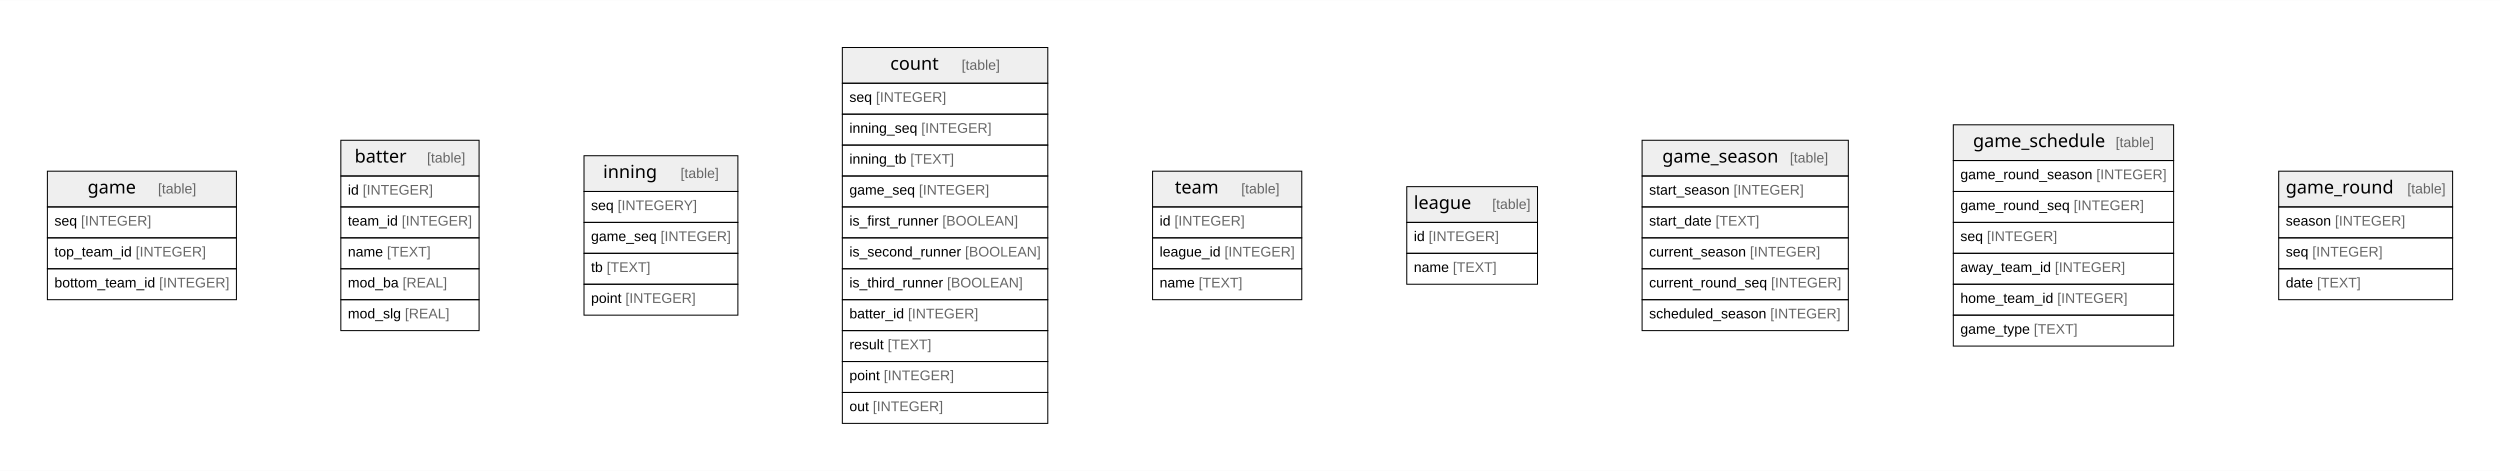
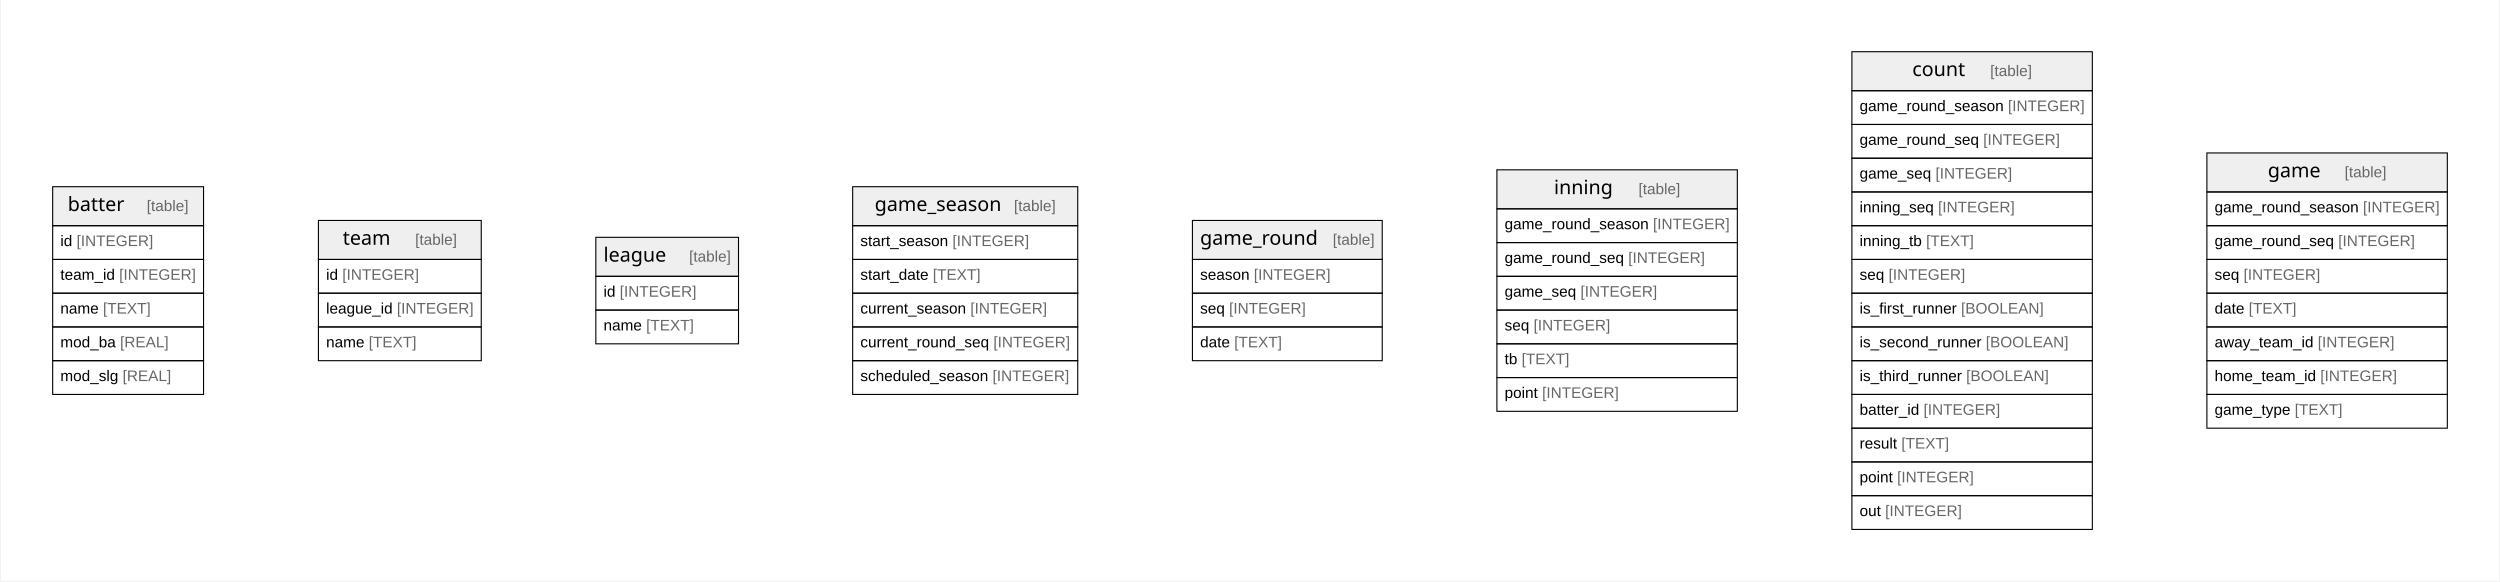
- <svg xmlns="http://www.w3.org/2000/svg" width="2490pt" height="469pt" viewBox="0.00 0.00 2490.16 468.80">
-   <g id="graph0" class="graph" transform="scale(1 1) rotate(0) translate(4 464.8)">
-     <polygon fill="white" stroke="none" points="-4,4 -4,-464.8 2486.16,-464.8 2486.16,4 -4,4" />
+ <svg xmlns="http://www.w3.org/2000/svg" width="2280pt" height="530pt" viewBox="0.00 0.00 2279.97 530.40">
+   <g id="graph0" class="graph" transform="scale(1 1) rotate(0) translate(4 526.4)">
+     <polygon fill="white" stroke="none" points="-4,4 -4,-526.4 2275.97,-526.4 2275.97,4 -4,4" />
    <g id="node1" class="node">
-       <polygon fill="#efefef" stroke="none" points="43.2,-258.8 43.2,-294.4 231.49,-294.4 231.49,-258.8 43.2,-258.8" />
-       <polygon fill="none" stroke="black" points="43.2,-258.8 43.2,-294.4 231.49,-294.4 231.49,-258.8 43.2,-258.8" />
-       <text text-anchor="start" x="83.23" y="-272.2" font-family="Arial Bold" font-size="18.00">game</text>
-       <text text-anchor="start" x="122.21" y="-272.2" font-family="Arial" font-size="14.00">    </text>
-       <text text-anchor="start" x="153.32" y="-272.2" font-family="Arial" font-size="14.00" fill="#666666">[table]</text>
-       <polygon fill="none" stroke="black" points="43.2,-228 43.2,-258.8 231.49,-258.8 231.49,-228 43.2,-228" />
-       <text text-anchor="start" x="50.2" y="-240.2" font-family="Arial" font-size="14.00">seq </text>
-       <text text-anchor="start" x="76.66" y="-240.2" font-family="Arial" font-size="14.00" fill="#666666">[INTEGER]</text>
-       <polygon fill="none" stroke="black" points="43.2,-197.2 43.2,-228 231.49,-228 231.49,-197.2 43.2,-197.2" />
-       <text text-anchor="start" x="50.2" y="-209.4" font-family="Arial" font-size="14.00">top_team_id </text>
-       <text text-anchor="start" x="131.14" y="-209.4" font-family="Arial" font-size="14.00" fill="#666666">[INTEGER]</text>
-       <polygon fill="none" stroke="black" points="43.2,-166.4 43.2,-197.2 231.49,-197.2 231.49,-166.4 43.2,-166.4" />
-       <text text-anchor="start" x="50.2" y="-178.6" font-family="Arial" font-size="14.00">bottom_team_id </text>
-       <text text-anchor="start" x="154.48" y="-178.6" font-family="Arial" font-size="14.00" fill="#666666">[INTEGER]</text>
+       <polygon fill="#efefef" stroke="none" points="43.2,-320.4 43.2,-356 180.9,-356 180.9,-320.4 43.2,-320.4" />
+       <polygon fill="none" stroke="black" points="43.2,-320.4 43.2,-356 180.9,-356 180.9,-320.4 43.2,-320.4" />
+       <text text-anchor="start" x="56.94" y="-333.8" font-family="Arial Bold" font-size="18.00">batter</text>
+       <text text-anchor="start" x="97.91" y="-333.8" font-family="Arial" font-size="14.00">    </text>
+       <text text-anchor="start" x="129.03" y="-333.8" font-family="Arial" font-size="14.00" fill="#666666">[table]</text>
+       <polygon fill="none" stroke="black" points="43.2,-289.6 43.2,-320.4 180.9,-320.4 180.9,-289.6 43.2,-289.6" />
+       <text text-anchor="start" x="50.2" y="-301.8" font-family="Arial" font-size="14.00">id </text>
+       <text text-anchor="start" x="64.99" y="-301.8" font-family="Arial" font-size="14.00" fill="#666666">[INTEGER]</text>
+       <polygon fill="none" stroke="black" points="43.2,-258.8 43.2,-289.6 180.9,-289.6 180.9,-258.8 43.2,-258.8" />
+       <text text-anchor="start" x="50.2" y="-271" font-family="Arial" font-size="14.00">team_id </text>
+       <text text-anchor="start" x="103.9" y="-271" font-family="Arial" font-size="14.00" fill="#666666">[INTEGER]</text>
+       <polygon fill="none" stroke="black" points="43.2,-228 43.2,-258.8 180.9,-258.8 180.9,-228 43.2,-228" />
+       <text text-anchor="start" x="50.2" y="-240.2" font-family="Arial" font-size="14.00">name </text>
+       <text text-anchor="start" x="89.11" y="-240.2" font-family="Arial" font-size="14.00" fill="#666666">[TEXT]</text>
+       <polygon fill="none" stroke="black" points="43.2,-197.2 43.2,-228 180.9,-228 180.9,-197.2 43.2,-197.2" />
+       <text text-anchor="start" x="50.2" y="-209.4" font-family="Arial" font-size="14.00">mod_ba </text>
+       <text text-anchor="start" x="104.68" y="-209.4" font-family="Arial" font-size="14.00" fill="#666666">[REAL]</text>
+       <polygon fill="none" stroke="black" points="43.2,-166.4 43.2,-197.2 180.9,-197.2 180.9,-166.4 43.2,-166.4" />
+       <text text-anchor="start" x="50.2" y="-178.6" font-family="Arial" font-size="14.00">mod_slg </text>
+       <text text-anchor="start" x="107.01" y="-178.6" font-family="Arial" font-size="14.00" fill="#666666">[REAL]</text>
    </g>
    <g id="node2" class="node">
-       <polygon fill="#efefef" stroke="none" points="335.49,-289.6 335.49,-325.2 473.2,-325.2 473.2,-289.6 335.49,-289.6" />
-       <polygon fill="none" stroke="black" points="335.49,-289.6 335.49,-325.2 473.2,-325.2 473.2,-289.6 335.49,-289.6" />
-       <text text-anchor="start" x="349.23" y="-303" font-family="Arial Bold" font-size="18.00">batter</text>
-       <text text-anchor="start" x="390.2" y="-303" font-family="Arial" font-size="14.00">    </text>
-       <text text-anchor="start" x="421.32" y="-303" font-family="Arial" font-size="14.00" fill="#666666">[table]</text>
-       <polygon fill="none" stroke="black" points="335.49,-258.8 335.49,-289.6 473.2,-289.6 473.2,-258.8 335.49,-258.8" />
-       <text text-anchor="start" x="342.49" y="-271" font-family="Arial" font-size="14.00">id </text>
-       <text text-anchor="start" x="357.28" y="-271" font-family="Arial" font-size="14.00" fill="#666666">[INTEGER]</text>
-       <polygon fill="none" stroke="black" points="335.49,-228 335.49,-258.8 473.2,-258.8 473.2,-228 335.49,-228" />
-       <text text-anchor="start" x="342.49" y="-240.2" font-family="Arial" font-size="14.00">team_id </text>
-       <text text-anchor="start" x="396.19" y="-240.2" font-family="Arial" font-size="14.00" fill="#666666">[INTEGER]</text>
-       <polygon fill="none" stroke="black" points="335.49,-197.2 335.49,-228 473.2,-228 473.2,-197.2 335.49,-197.2" />
-       <text text-anchor="start" x="342.49" y="-209.4" font-family="Arial" font-size="14.00">name </text>
-       <text text-anchor="start" x="381.4" y="-209.4" font-family="Arial" font-size="14.00" fill="#666666">[TEXT]</text>
-       <polygon fill="none" stroke="black" points="335.49,-166.4 335.49,-197.2 473.2,-197.2 473.2,-166.4 335.49,-166.4" />
-       <text text-anchor="start" x="342.49" y="-178.6" font-family="Arial" font-size="14.00">mod_ba </text>
-       <text text-anchor="start" x="396.98" y="-178.6" font-family="Arial" font-size="14.00" fill="#666666">[REAL]</text>
-       <polygon fill="none" stroke="black" points="335.49,-135.6 335.49,-166.4 473.2,-166.4 473.2,-135.6 335.49,-135.6" />
-       <text text-anchor="start" x="342.49" y="-147.8" font-family="Arial" font-size="14.00">mod_slg </text>
-       <text text-anchor="start" x="399.3" y="-147.8" font-family="Arial" font-size="14.00" fill="#666666">[REAL]</text>
+       <polygon fill="#efefef" stroke="none" points="285.74,-289.6 285.74,-325.2 434.36,-325.2 434.36,-289.6 285.74,-289.6" />
+       <polygon fill="none" stroke="black" points="285.74,-289.6 285.74,-325.2 434.36,-325.2 434.36,-289.6 285.74,-289.6" />
+       <text text-anchor="start" x="307.93" y="-303" font-family="Arial Bold" font-size="18.00">team</text>
+       <text text-anchor="start" x="342.91" y="-303" font-family="Arial" font-size="14.00">    </text>
+       <text text-anchor="start" x="374.03" y="-303" font-family="Arial" font-size="14.00" fill="#666666">[table]</text>
+       <polygon fill="none" stroke="black" points="285.74,-258.8 285.74,-289.6 434.36,-289.6 434.36,-258.8 285.74,-258.8" />
+       <text text-anchor="start" x="292.74" y="-271" font-family="Arial" font-size="14.00">id </text>
+       <text text-anchor="start" x="307.53" y="-271" font-family="Arial" font-size="14.00" fill="#666666">[INTEGER]</text>
+       <polygon fill="none" stroke="black" points="285.74,-228 285.74,-258.8 434.36,-258.8 434.36,-228 285.74,-228" />
+       <text text-anchor="start" x="292.74" y="-240.2" font-family="Arial" font-size="14.00">league_id </text>
+       <text text-anchor="start" x="357.35" y="-240.2" font-family="Arial" font-size="14.00" fill="#666666">[INTEGER]</text>
+       <polygon fill="none" stroke="black" points="285.74,-197.2 285.74,-228 434.36,-228 434.36,-197.2 285.74,-197.2" />
+       <text text-anchor="start" x="292.74" y="-209.4" font-family="Arial" font-size="14.00">name </text>
+       <text text-anchor="start" x="331.65" y="-209.4" font-family="Arial" font-size="14.00" fill="#666666">[TEXT]</text>
    </g>
    <g id="node3" class="node">
-       <polygon fill="#efefef" stroke="none" points="577.71,-274.2 577.71,-309.8 730.98,-309.8 730.98,-274.2 577.71,-274.2" />
-       <polygon fill="none" stroke="black" points="577.71,-274.2 577.71,-309.8 730.98,-309.8 730.98,-274.2 577.71,-274.2" />
-       <text text-anchor="start" x="596.72" y="-287.6" font-family="Arial Bold" font-size="18.00">inning</text>
-       <text text-anchor="start" x="642.72" y="-287.6" font-family="Arial" font-size="14.00">    </text>
-       <text text-anchor="start" x="673.84" y="-287.6" font-family="Arial" font-size="14.00" fill="#666666">[table]</text>
-       <polygon fill="none" stroke="black" points="577.71,-243.4 577.71,-274.2 730.98,-274.2 730.98,-243.4 577.71,-243.4" />
-       <text text-anchor="start" x="584.71" y="-255.6" font-family="Arial" font-size="14.00">seq </text>
-       <text text-anchor="start" x="611.17" y="-255.6" font-family="Arial" font-size="14.00" fill="#666666">[INTEGERY]</text>
-       <polygon fill="none" stroke="black" points="577.71,-212.6 577.71,-243.4 730.98,-243.4 730.98,-212.6 577.71,-212.6" />
-       <text text-anchor="start" x="584.71" y="-224.8" font-family="Arial" font-size="14.00">game_seq </text>
-       <text text-anchor="start" x="653.98" y="-224.8" font-family="Arial" font-size="14.00" fill="#666666">[INTEGER]</text>
-       <polygon fill="none" stroke="black" points="577.71,-181.8 577.71,-212.6 730.98,-212.6 730.98,-181.8 577.71,-181.8" />
-       <text text-anchor="start" x="584.71" y="-194" font-family="Arial" font-size="14.00">tb </text>
-       <text text-anchor="start" x="600.27" y="-194" font-family="Arial" font-size="14.00" fill="#666666">[TEXT]</text>
-       <polygon fill="none" stroke="black" points="577.71,-151 577.71,-181.8 730.98,-181.8 730.98,-151 577.71,-151" />
-       <text text-anchor="start" x="584.71" y="-163.2" font-family="Arial" font-size="14.00">point </text>
-       <text text-anchor="start" x="618.95" y="-163.2" font-family="Arial" font-size="14.00" fill="#666666">[INTEGER]</text>
+       <polygon fill="#efefef" stroke="none" points="538.94,-274.2 538.94,-309.8 669.16,-309.8 669.16,-274.2 538.94,-274.2" />
+       <polygon fill="none" stroke="black" points="538.94,-274.2 538.94,-309.8 669.16,-309.8 669.16,-274.2 538.94,-274.2" />
+       <text text-anchor="start" x="545.94" y="-287.6" font-family="Arial Bold" font-size="18.00">league</text>
+       <text text-anchor="start" x="592.91" y="-287.6" font-family="Arial" font-size="14.00">    </text>
+       <text text-anchor="start" x="624.03" y="-287.6" font-family="Arial" font-size="14.00" fill="#666666">[table]</text>
+       <polygon fill="none" stroke="black" points="538.94,-243.4 538.94,-274.2 669.16,-274.2 669.16,-243.4 538.94,-243.4" />
+       <text text-anchor="start" x="545.94" y="-255.6" font-family="Arial" font-size="14.00">id </text>
+       <text text-anchor="start" x="560.73" y="-255.6" font-family="Arial" font-size="14.00" fill="#666666">[INTEGER]</text>
+       <polygon fill="none" stroke="black" points="538.94,-212.6 538.94,-243.4 669.16,-243.4 669.16,-212.6 538.94,-212.6" />
+       <text text-anchor="start" x="545.94" y="-224.8" font-family="Arial" font-size="14.00">name </text>
+       <text text-anchor="start" x="584.85" y="-224.8" font-family="Arial" font-size="14.00" fill="#666666">[TEXT]</text>
    </g>
    <g id="node4" class="node">
-       <polygon fill="#efefef" stroke="none" points="835.02,-382 835.02,-417.6 1039.67,-417.6 1039.67,-382 835.02,-382" />
-       <polygon fill="none" stroke="black" points="835.02,-382 835.02,-417.6 1039.67,-417.6 1039.67,-382 835.02,-382" />
-       <text text-anchor="start" x="882.72" y="-395.4" font-family="Arial Bold" font-size="18.00">count</text>
-       <text text-anchor="start" x="922.71" y="-395.4" font-family="Arial" font-size="14.00">    </text>
-       <text text-anchor="start" x="953.83" y="-395.4" font-family="Arial" font-size="14.00" fill="#666666">[table]</text>
-       <polygon fill="none" stroke="black" points="835.02,-351.2 835.02,-382 1039.67,-382 1039.67,-351.2 835.02,-351.2" />
-       <text text-anchor="start" x="842.02" y="-363.4" font-family="Arial" font-size="14.00">seq </text>
-       <text text-anchor="start" x="868.48" y="-363.4" font-family="Arial" font-size="14.00" fill="#666666">[INTEGER]</text>
-       <polygon fill="none" stroke="black" points="835.02,-320.4 835.02,-351.2 1039.67,-351.2 1039.67,-320.4 835.02,-320.4" />
-       <text text-anchor="start" x="842.02" y="-332.6" font-family="Arial" font-size="14.00">inning_seq </text>
-       <text text-anchor="start" x="913.63" y="-332.6" font-family="Arial" font-size="14.00" fill="#666666">[INTEGER]</text>
-       <polygon fill="none" stroke="black" points="835.02,-289.6 835.02,-320.4 1039.67,-320.4 1039.67,-289.6 835.02,-289.6" />
-       <text text-anchor="start" x="842.02" y="-301.8" font-family="Arial" font-size="14.00">inning_tb </text>
-       <text text-anchor="start" x="902.73" y="-301.8" font-family="Arial" font-size="14.00" fill="#666666">[TEXT]</text>
-       <polygon fill="none" stroke="black" points="835.02,-258.8 835.02,-289.6 1039.67,-289.6 1039.67,-258.8 835.02,-258.8" />
-       <text text-anchor="start" x="842.02" y="-271" font-family="Arial" font-size="14.00">game_seq </text>
-       <text text-anchor="start" x="911.29" y="-271" font-family="Arial" font-size="14.00" fill="#666666">[INTEGER]</text>
-       <polygon fill="none" stroke="black" points="835.02,-228 835.02,-258.8 1039.67,-258.8 1039.67,-228 835.02,-228" />
-       <text text-anchor="start" x="842.02" y="-240.2" font-family="Arial" font-size="14.00">is_first_runner </text>
-       <text text-anchor="start" x="934.61" y="-240.2" font-family="Arial" font-size="14.00" fill="#666666">[BOOLEAN]</text>
-       <polygon fill="none" stroke="black" points="835.02,-197.2 835.02,-228 1039.67,-228 1039.67,-197.2 835.02,-197.2" />
-       <text text-anchor="start" x="842.02" y="-209.4" font-family="Arial" font-size="14.00">is_second_runner </text>
-       <text text-anchor="start" x="957.2" y="-209.4" font-family="Arial" font-size="14.00" fill="#666666">[BOOLEAN]</text>
-       <polygon fill="none" stroke="black" points="835.02,-166.4 835.02,-197.2 1039.67,-197.2 1039.67,-166.4 835.02,-166.4" />
-       <text text-anchor="start" x="842.02" y="-178.6" font-family="Arial" font-size="14.00">is_third_runner </text>
-       <text text-anchor="start" x="939.29" y="-178.6" font-family="Arial" font-size="14.00" fill="#666666">[BOOLEAN]</text>
-       <polygon fill="none" stroke="black" points="835.02,-135.6 835.02,-166.4 1039.67,-166.4 1039.67,-135.6 835.02,-135.6" />
-       <text text-anchor="start" x="842.02" y="-147.8" font-family="Arial" font-size="14.00">batter_id </text>
-       <text text-anchor="start" x="900.39" y="-147.8" font-family="Arial" font-size="14.00" fill="#666666">[INTEGER]</text>
-       <polygon fill="none" stroke="black" points="835.02,-104.8 835.02,-135.6 1039.67,-135.6 1039.67,-104.8 835.02,-104.8" />
-       <text text-anchor="start" x="842.02" y="-117" font-family="Arial" font-size="14.00">result </text>
-       <text text-anchor="start" x="880.14" y="-117" font-family="Arial" font-size="14.00" fill="#666666">[TEXT]</text>
-       <polygon fill="none" stroke="black" points="835.02,-74 835.02,-104.8 1039.67,-104.8 1039.67,-74 835.02,-74" />
-       <text text-anchor="start" x="842.02" y="-86.2" font-family="Arial" font-size="14.00">point </text>
-       <text text-anchor="start" x="876.27" y="-86.2" font-family="Arial" font-size="14.00" fill="#666666">[INTEGER]</text>
-       <polygon fill="none" stroke="black" points="835.02,-43.2 835.02,-74 1039.67,-74 1039.67,-43.2 835.02,-43.2" />
-       <text text-anchor="start" x="842.02" y="-55.4" font-family="Arial" font-size="14.00">out </text>
-       <text text-anchor="start" x="865.37" y="-55.4" font-family="Arial" font-size="14.00" fill="#666666">[INTEGER]</text>
+       <polygon fill="#efefef" stroke="none" points="773.34,-320.4 773.34,-356 978.76,-356 978.76,-320.4 773.34,-320.4" />
+       <polygon fill="none" stroke="black" points="773.34,-320.4 773.34,-356 978.76,-356 978.76,-320.4 773.34,-320.4" />
+       <text text-anchor="start" x="793.44" y="-333.8" font-family="Arial Bold" font-size="18.00">game_season</text>
+       <text text-anchor="start" x="889.41" y="-333.8" font-family="Arial" font-size="14.00">    </text>
+       <text text-anchor="start" x="920.53" y="-333.8" font-family="Arial" font-size="14.00" fill="#666666">[table]</text>
+       <polygon fill="none" stroke="black" points="773.34,-289.6 773.34,-320.4 978.76,-320.4 978.76,-289.6 773.34,-289.6" />
+       <text text-anchor="start" x="780.34" y="-301.8" font-family="Arial" font-size="14.00">start_season </text>
+       <text text-anchor="start" x="864.39" y="-301.8" font-family="Arial" font-size="14.00" fill="#666666">[INTEGER]</text>
+       <polygon fill="none" stroke="black" points="773.34,-258.8 773.34,-289.6 978.76,-289.6 978.76,-258.8 773.34,-258.8" />
+       <text text-anchor="start" x="780.34" y="-271" font-family="Arial" font-size="14.00">start_date </text>
+       <text text-anchor="start" x="846.49" y="-271" font-family="Arial" font-size="14.00" fill="#666666">[TEXT]</text>
+       <polygon fill="none" stroke="black" points="773.34,-228 773.34,-258.8 978.76,-258.8 978.76,-228 773.34,-228" />
+       <text text-anchor="start" x="780.34" y="-240.2" font-family="Arial" font-size="14.00">current_season </text>
+       <text text-anchor="start" x="880.73" y="-240.2" font-family="Arial" font-size="14.00" fill="#666666">[INTEGER]</text>
+       <polygon fill="none" stroke="black" points="773.34,-197.2 773.34,-228 978.76,-228 978.76,-197.2 773.34,-197.2" />
+       <text text-anchor="start" x="780.34" y="-209.4" font-family="Arial" font-size="14.00">current_round_seq </text>
+       <text text-anchor="start" x="901.75" y="-209.4" font-family="Arial" font-size="14.00" fill="#666666">[INTEGER]</text>
+       <polygon fill="none" stroke="black" points="773.34,-166.4 773.34,-197.2 978.76,-197.2 978.76,-166.4 773.34,-166.4" />
+       <text text-anchor="start" x="780.34" y="-178.6" font-family="Arial" font-size="14.00">scheduled_season </text>
+       <text text-anchor="start" x="900.99" y="-178.6" font-family="Arial" font-size="14.00" fill="#666666">[INTEGER]</text>
    </g>
    <g id="node5" class="node">
-       <polygon fill="#efefef" stroke="none" points="1144.03,-258.8 1144.03,-294.4 1292.65,-294.4 1292.65,-258.8 1144.03,-258.8" />
-       <polygon fill="none" stroke="black" points="1144.03,-258.8 1144.03,-294.4 1292.65,-294.4 1292.65,-258.8 1144.03,-258.8" />
-       <text text-anchor="start" x="1166.23" y="-272.2" font-family="Arial Bold" font-size="18.00">team</text>
-       <text text-anchor="start" x="1201.21" y="-272.2" font-family="Arial" font-size="14.00">    </text>
-       <text text-anchor="start" x="1232.32" y="-272.2" font-family="Arial" font-size="14.00" fill="#666666">[table]</text>
-       <polygon fill="none" stroke="black" points="1144.03,-228 1144.03,-258.8 1292.65,-258.8 1292.65,-228 1144.03,-228" />
-       <text text-anchor="start" x="1151.03" y="-240.2" font-family="Arial" font-size="14.00">id </text>
-       <text text-anchor="start" x="1165.82" y="-240.2" font-family="Arial" font-size="14.00" fill="#666666">[INTEGER]</text>
-       <polygon fill="none" stroke="black" points="1144.03,-197.2 1144.03,-228 1292.65,-228 1292.65,-197.2 1144.03,-197.2" />
-       <text text-anchor="start" x="1151.03" y="-209.4" font-family="Arial" font-size="14.00">league_id </text>
-       <text text-anchor="start" x="1215.65" y="-209.4" font-family="Arial" font-size="14.00" fill="#666666">[INTEGER]</text>
-       <polygon fill="none" stroke="black" points="1144.03,-166.4 1144.03,-197.2 1292.65,-197.2 1292.65,-166.4 1144.03,-166.4" />
-       <text text-anchor="start" x="1151.03" y="-178.6" font-family="Arial" font-size="14.00">name </text>
-       <text text-anchor="start" x="1189.94" y="-178.6" font-family="Arial" font-size="14.00" fill="#666666">[TEXT]</text>
+       <polygon fill="#efefef" stroke="none" points="1083.44,-289.6 1083.44,-325.2 1256.67,-325.2 1256.67,-289.6 1083.44,-289.6" />
+       <polygon fill="none" stroke="black" points="1083.44,-289.6 1083.44,-325.2 1256.67,-325.2 1256.67,-289.6 1083.44,-289.6" />
+       <text text-anchor="start" x="1090.44" y="-303" font-family="Arial Bold" font-size="18.00">game_round</text>
+       <text text-anchor="start" x="1180.41" y="-303" font-family="Arial" font-size="14.00">    </text>
+       <text text-anchor="start" x="1211.53" y="-303" font-family="Arial" font-size="14.00" fill="#666666">[table]</text>
+       <polygon fill="none" stroke="black" points="1083.44,-258.8 1083.44,-289.6 1256.67,-289.6 1256.67,-258.8 1083.44,-258.8" />
+       <text text-anchor="start" x="1090.44" y="-271" font-family="Arial" font-size="14.00">season </text>
+       <text text-anchor="start" x="1139.47" y="-271" font-family="Arial" font-size="14.00" fill="#666666">[INTEGER]</text>
+       <polygon fill="none" stroke="black" points="1083.44,-228 1083.44,-258.8 1256.67,-258.8 1256.67,-228 1083.44,-228" />
+       <text text-anchor="start" x="1090.44" y="-240.2" font-family="Arial" font-size="14.00">seq </text>
+       <text text-anchor="start" x="1116.9" y="-240.2" font-family="Arial" font-size="14.00" fill="#666666">[INTEGER]</text>
+       <polygon fill="none" stroke="black" points="1083.44,-197.2 1083.44,-228 1256.67,-228 1256.67,-197.2 1083.44,-197.2" />
+       <text text-anchor="start" x="1090.44" y="-209.4" font-family="Arial" font-size="14.00">date </text>
+       <text text-anchor="start" x="1121.58" y="-209.4" font-family="Arial" font-size="14.00" fill="#666666">[TEXT]</text>
    </g>
    <g id="node6" class="node">
-       <polygon fill="#efefef" stroke="none" points="1397.23,-243.4 1397.23,-279 1527.46,-279 1527.46,-243.4 1397.23,-243.4" />
-       <polygon fill="none" stroke="black" points="1397.23,-243.4 1397.23,-279 1527.46,-279 1527.46,-243.4 1397.23,-243.4" />
-       <text text-anchor="start" x="1404.23" y="-256.8" font-family="Arial Bold" font-size="18.00">league</text>
-       <text text-anchor="start" x="1451.2" y="-256.8" font-family="Arial" font-size="14.00">    </text>
-       <text text-anchor="start" x="1482.32" y="-256.8" font-family="Arial" font-size="14.00" fill="#666666">[table]</text>
-       <polygon fill="none" stroke="black" points="1397.23,-212.6 1397.23,-243.4 1527.46,-243.4 1527.46,-212.6 1397.23,-212.6" />
-       <text text-anchor="start" x="1404.23" y="-224.8" font-family="Arial" font-size="14.00">id </text>
-       <text text-anchor="start" x="1419.02" y="-224.8" font-family="Arial" font-size="14.00" fill="#666666">[INTEGER]</text>
-       <polygon fill="none" stroke="black" points="1397.23,-181.8 1397.23,-212.6 1527.46,-212.6 1527.46,-181.8 1397.23,-181.8" />
-       <text text-anchor="start" x="1404.23" y="-194" font-family="Arial" font-size="14.00">name </text>
-       <text text-anchor="start" x="1443.14" y="-194" font-family="Arial" font-size="14.00" fill="#666666">[TEXT]</text>
+       <polygon fill="#efefef" stroke="none" points="1361.33,-335.8 1361.33,-371.4 1580.77,-371.4 1580.77,-335.8 1361.33,-335.8" />
+       <polygon fill="none" stroke="black" points="1361.33,-335.8 1361.33,-371.4 1580.77,-371.4 1580.77,-335.8 1361.33,-335.8" />
+       <text text-anchor="start" x="1413.42" y="-349.2" font-family="Arial Bold" font-size="18.00">inning</text>
+       <text text-anchor="start" x="1459.43" y="-349.2" font-family="Arial" font-size="14.00">    </text>
+       <text text-anchor="start" x="1490.54" y="-349.2" font-family="Arial" font-size="14.00" fill="#666666">[table]</text>
+       <polygon fill="none" stroke="black" points="1361.33,-305 1361.33,-335.8 1580.77,-335.8 1580.77,-305 1361.33,-305" />
+       <text text-anchor="start" x="1368.33" y="-317.2" font-family="Arial" font-size="14.00">game_round_season </text>
+       <text text-anchor="start" x="1503.76" y="-317.2" font-family="Arial" font-size="14.00" fill="#666666">[INTEGER]</text>
+       <polygon fill="none" stroke="black" points="1361.33,-274.2 1361.33,-305 1580.77,-305 1580.77,-274.2 1361.33,-274.2" />
+       <text text-anchor="start" x="1368.33" y="-286.4" font-family="Arial" font-size="14.00">game_round_seq </text>
+       <text text-anchor="start" x="1481.19" y="-286.4" font-family="Arial" font-size="14.00" fill="#666666">[INTEGER]</text>
+       <polygon fill="none" stroke="black" points="1361.33,-243.4 1361.33,-274.2 1580.77,-274.2 1580.77,-243.4 1361.33,-243.4" />
+       <text text-anchor="start" x="1368.33" y="-255.6" font-family="Arial" font-size="14.00">game_seq </text>
+       <text text-anchor="start" x="1437.6" y="-255.6" font-family="Arial" font-size="14.00" fill="#666666">[INTEGER]</text>
+       <polygon fill="none" stroke="black" points="1361.33,-212.6 1361.33,-243.4 1580.77,-243.4 1580.77,-212.6 1361.33,-212.6" />
+       <text text-anchor="start" x="1368.33" y="-224.8" font-family="Arial" font-size="14.00">seq </text>
+       <text text-anchor="start" x="1394.79" y="-224.8" font-family="Arial" font-size="14.00" fill="#666666">[INTEGER]</text>
+       <polygon fill="none" stroke="black" points="1361.33,-181.8 1361.33,-212.6 1580.77,-212.6 1580.77,-181.8 1361.33,-181.8" />
+       <text text-anchor="start" x="1368.33" y="-194" font-family="Arial" font-size="14.00">tb </text>
+       <text text-anchor="start" x="1383.9" y="-194" font-family="Arial" font-size="14.00" fill="#666666">[TEXT]</text>
+       <polygon fill="none" stroke="black" points="1361.33,-151 1361.33,-181.8 1580.77,-181.8 1580.77,-151 1361.33,-151" />
+       <text text-anchor="start" x="1368.33" y="-163.2" font-family="Arial" font-size="14.00">point </text>
+       <text text-anchor="start" x="1402.58" y="-163.2" font-family="Arial" font-size="14.00" fill="#666666">[INTEGER]</text>
    </g>
    <g id="node7" class="node">
-       <polygon fill="#efefef" stroke="none" points="1631.63,-289.6 1631.63,-325.2 1837.05,-325.2 1837.05,-289.6 1631.63,-289.6" />
-       <polygon fill="none" stroke="black" points="1631.63,-289.6 1631.63,-325.2 1837.05,-325.2 1837.05,-289.6 1631.63,-289.6" />
-       <text text-anchor="start" x="1651.73" y="-303" font-family="Arial Bold" font-size="18.00">game_season</text>
-       <text text-anchor="start" x="1747.7" y="-303" font-family="Arial" font-size="14.00">    </text>
-       <text text-anchor="start" x="1778.82" y="-303" font-family="Arial" font-size="14.00" fill="#666666">[table]</text>
-       <polygon fill="none" stroke="black" points="1631.63,-258.8 1631.63,-289.6 1837.05,-289.6 1837.05,-258.8 1631.63,-258.8" />
-       <text text-anchor="start" x="1638.63" y="-271" font-family="Arial" font-size="14.00">start_season </text>
-       <text text-anchor="start" x="1722.68" y="-271" font-family="Arial" font-size="14.00" fill="#666666">[INTEGER]</text>
-       <polygon fill="none" stroke="black" points="1631.63,-228 1631.63,-258.8 1837.05,-258.8 1837.05,-228 1631.63,-228" />
-       <text text-anchor="start" x="1638.63" y="-240.2" font-family="Arial" font-size="14.00">start_date </text>
-       <text text-anchor="start" x="1704.79" y="-240.2" font-family="Arial" font-size="14.00" fill="#666666">[TEXT]</text>
-       <polygon fill="none" stroke="black" points="1631.63,-197.2 1631.63,-228 1837.05,-228 1837.05,-197.2 1631.63,-197.2" />
-       <text text-anchor="start" x="1638.63" y="-209.4" font-family="Arial" font-size="14.00">current_season </text>
-       <text text-anchor="start" x="1739.03" y="-209.4" font-family="Arial" font-size="14.00" fill="#666666">[INTEGER]</text>
-       <polygon fill="none" stroke="black" points="1631.63,-166.4 1631.63,-197.2 1837.05,-197.2 1837.05,-166.4 1631.63,-166.4" />
-       <text text-anchor="start" x="1638.63" y="-178.6" font-family="Arial" font-size="14.00">current_round_seq </text>
-       <text text-anchor="start" x="1760.05" y="-178.6" font-family="Arial" font-size="14.00" fill="#666666">[INTEGER]</text>
-       <polygon fill="none" stroke="black" points="1631.63,-135.6 1631.63,-166.4 1837.05,-166.4 1837.05,-135.6 1631.63,-135.6" />
-       <text text-anchor="start" x="1638.63" y="-147.8" font-family="Arial" font-size="14.00">scheduled_season </text>
-       <text text-anchor="start" x="1759.28" y="-147.8" font-family="Arial" font-size="14.00" fill="#666666">[INTEGER]</text>
+       <polygon fill="#efefef" stroke="none" points="1685.33,-443.6 1685.33,-479.2 1904.77,-479.2 1904.77,-443.6 1685.33,-443.6" />
+       <polygon fill="none" stroke="black" points="1685.33,-443.6 1685.33,-479.2 1904.77,-479.2 1904.77,-443.6 1685.33,-443.6" />
+       <text text-anchor="start" x="1740.43" y="-457" font-family="Arial Bold" font-size="18.00">count</text>
+       <text text-anchor="start" x="1780.42" y="-457" font-family="Arial" font-size="14.00">    </text>
+       <text text-anchor="start" x="1811.54" y="-457" font-family="Arial" font-size="14.00" fill="#666666">[table]</text>
+       <polygon fill="none" stroke="black" points="1685.33,-412.8 1685.33,-443.6 1904.77,-443.6 1904.77,-412.8 1685.33,-412.8" />
+       <text text-anchor="start" x="1692.33" y="-425" font-family="Arial" font-size="14.00">game_round_season </text>
+       <text text-anchor="start" x="1827.76" y="-425" font-family="Arial" font-size="14.00" fill="#666666">[INTEGER]</text>
+       <polygon fill="none" stroke="black" points="1685.33,-382 1685.33,-412.8 1904.77,-412.8 1904.77,-382 1685.33,-382" />
+       <text text-anchor="start" x="1692.33" y="-394.2" font-family="Arial" font-size="14.00">game_round_seq </text>
+       <text text-anchor="start" x="1805.19" y="-394.2" font-family="Arial" font-size="14.00" fill="#666666">[INTEGER]</text>
+       <polygon fill="none" stroke="black" points="1685.33,-351.2 1685.33,-382 1904.77,-382 1904.77,-351.2 1685.33,-351.2" />
+       <text text-anchor="start" x="1692.33" y="-363.4" font-family="Arial" font-size="14.00">game_seq </text>
+       <text text-anchor="start" x="1761.6" y="-363.4" font-family="Arial" font-size="14.00" fill="#666666">[INTEGER]</text>
+       <polygon fill="none" stroke="black" points="1685.33,-320.4 1685.33,-351.2 1904.77,-351.2 1904.77,-320.4 1685.33,-320.4" />
+       <text text-anchor="start" x="1692.33" y="-332.6" font-family="Arial" font-size="14.00">inning_seq </text>
+       <text text-anchor="start" x="1763.94" y="-332.6" font-family="Arial" font-size="14.00" fill="#666666">[INTEGER]</text>
+       <polygon fill="none" stroke="black" points="1685.33,-289.6 1685.33,-320.4 1904.77,-320.4 1904.77,-289.6 1685.33,-289.6" />
+       <text text-anchor="start" x="1692.33" y="-301.8" font-family="Arial" font-size="14.00">inning_tb </text>
+       <text text-anchor="start" x="1753.05" y="-301.8" font-family="Arial" font-size="14.00" fill="#666666">[TEXT]</text>
+       <polygon fill="none" stroke="black" points="1685.33,-258.8 1685.33,-289.6 1904.77,-289.6 1904.77,-258.8 1685.33,-258.8" />
+       <text text-anchor="start" x="1692.33" y="-271" font-family="Arial" font-size="14.00">seq </text>
+       <text text-anchor="start" x="1718.79" y="-271" font-family="Arial" font-size="14.00" fill="#666666">[INTEGER]</text>
+       <polygon fill="none" stroke="black" points="1685.33,-228 1685.33,-258.8 1904.77,-258.8 1904.77,-228 1685.33,-228" />
+       <text text-anchor="start" x="1692.33" y="-240.2" font-family="Arial" font-size="14.00">is_first_runner </text>
+       <text text-anchor="start" x="1784.92" y="-240.2" font-family="Arial" font-size="14.00" fill="#666666">[BOOLEAN]</text>
+       <polygon fill="none" stroke="black" points="1685.33,-197.2 1685.33,-228 1904.77,-228 1904.77,-197.2 1685.33,-197.2" />
+       <text text-anchor="start" x="1692.33" y="-209.4" font-family="Arial" font-size="14.00">is_second_runner </text>
+       <text text-anchor="start" x="1807.52" y="-209.4" font-family="Arial" font-size="14.00" fill="#666666">[BOOLEAN]</text>
+       <polygon fill="none" stroke="black" points="1685.33,-166.4 1685.33,-197.2 1904.77,-197.2 1904.77,-166.4 1685.33,-166.4" />
+       <text text-anchor="start" x="1692.33" y="-178.6" font-family="Arial" font-size="14.00">is_third_runner </text>
+       <text text-anchor="start" x="1789.61" y="-178.6" font-family="Arial" font-size="14.00" fill="#666666">[BOOLEAN]</text>
+       <polygon fill="none" stroke="black" points="1685.33,-135.6 1685.33,-166.4 1904.77,-166.4 1904.77,-135.6 1685.33,-135.6" />
+       <text text-anchor="start" x="1692.33" y="-147.8" font-family="Arial" font-size="14.00">batter_id </text>
+       <text text-anchor="start" x="1750.7" y="-147.8" font-family="Arial" font-size="14.00" fill="#666666">[INTEGER]</text>
+       <polygon fill="none" stroke="black" points="1685.33,-104.8 1685.33,-135.6 1904.77,-135.6 1904.77,-104.8 1685.33,-104.8" />
+       <text text-anchor="start" x="1692.33" y="-117" font-family="Arial" font-size="14.00">result </text>
+       <text text-anchor="start" x="1730.46" y="-117" font-family="Arial" font-size="14.00" fill="#666666">[TEXT]</text>
+       <polygon fill="none" stroke="black" points="1685.33,-74 1685.33,-104.8 1904.77,-104.8 1904.77,-74 1685.33,-74" />
+       <text text-anchor="start" x="1692.33" y="-86.2" font-family="Arial" font-size="14.00">point </text>
+       <text text-anchor="start" x="1726.58" y="-86.2" font-family="Arial" font-size="14.00" fill="#666666">[INTEGER]</text>
+       <polygon fill="none" stroke="black" points="1685.33,-43.2 1685.33,-74 1904.77,-74 1904.77,-43.2 1685.33,-43.2" />
+       <text text-anchor="start" x="1692.33" y="-55.4" font-family="Arial" font-size="14.00">out </text>
+       <text text-anchor="start" x="1715.68" y="-55.4" font-family="Arial" font-size="14.00" fill="#666666">[INTEGER]</text>
    </g>
    <g id="node8" class="node">
-       <polygon fill="#efefef" stroke="none" points="1941.62,-305 1941.62,-340.6 2161.06,-340.6 2161.06,-305 1941.62,-305" />
-       <polygon fill="none" stroke="black" points="1941.62,-305 1941.62,-340.6 2161.06,-340.6 2161.06,-305 1941.62,-305" />
-       <text text-anchor="start" x="1961.24" y="-318.4" font-family="Arial Bold" font-size="18.00">game_schedule</text>
-       <text text-anchor="start" x="2072.19" y="-318.4" font-family="Arial" font-size="14.00">    </text>
-       <text text-anchor="start" x="2103.31" y="-318.4" font-family="Arial" font-size="14.00" fill="#666666">[table]</text>
-       <polygon fill="none" stroke="black" points="1941.62,-274.2 1941.62,-305 2161.06,-305 2161.06,-274.2 1941.62,-274.2" />
-       <text text-anchor="start" x="1948.62" y="-286.4" font-family="Arial" font-size="14.00">game_round_season </text>
-       <text text-anchor="start" x="2084.06" y="-286.4" font-family="Arial" font-size="14.00" fill="#666666">[INTEGER]</text>
-       <polygon fill="none" stroke="black" points="1941.62,-243.4 1941.62,-274.2 2161.06,-274.2 2161.06,-243.4 1941.62,-243.4" />
-       <text text-anchor="start" x="1948.62" y="-255.6" font-family="Arial" font-size="14.00">game_round_seq </text>
-       <text text-anchor="start" x="2061.49" y="-255.6" font-family="Arial" font-size="14.00" fill="#666666">[INTEGER]</text>
-       <polygon fill="none" stroke="black" points="1941.62,-212.6 1941.62,-243.4 2161.06,-243.4 2161.06,-212.6 1941.62,-212.6" />
-       <text text-anchor="start" x="1948.62" y="-224.8" font-family="Arial" font-size="14.00">seq </text>
-       <text text-anchor="start" x="1975.09" y="-224.8" font-family="Arial" font-size="14.00" fill="#666666">[INTEGER]</text>
-       <polygon fill="none" stroke="black" points="1941.62,-181.8 1941.62,-212.6 2161.06,-212.6 2161.06,-181.8 1941.62,-181.8" />
-       <text text-anchor="start" x="1948.62" y="-194" font-family="Arial" font-size="14.00">away_team_id </text>
-       <text text-anchor="start" x="2042.79" y="-194" font-family="Arial" font-size="14.00" fill="#666666">[INTEGER]</text>
-       <polygon fill="none" stroke="black" points="1941.62,-151 1941.62,-181.8 2161.06,-181.8 2161.06,-151 1941.62,-151" />
-       <text text-anchor="start" x="1948.62" y="-163.2" font-family="Arial" font-size="14.00">home_team_id </text>
-       <text text-anchor="start" x="2045.13" y="-163.2" font-family="Arial" font-size="14.00" fill="#666666">[INTEGER]</text>
-       <polygon fill="none" stroke="black" points="1941.62,-120.2 1941.62,-151 2161.06,-151 2161.06,-120.2 1941.62,-120.2" />
-       <text text-anchor="start" x="1948.62" y="-132.4" font-family="Arial" font-size="14.00">game_type </text>
-       <text text-anchor="start" x="2021.78" y="-132.4" font-family="Arial" font-size="14.00" fill="#666666">[TEXT]</text>
-     </g>
-     <g id="node9" class="node">
-       <polygon fill="#efefef" stroke="none" points="2265.73,-258.8 2265.73,-294.4 2438.96,-294.4 2438.96,-258.8 2265.73,-258.8" />
-       <polygon fill="none" stroke="black" points="2265.73,-258.8 2265.73,-294.4 2438.96,-294.4 2438.96,-258.8 2265.73,-258.8" />
-       <text text-anchor="start" x="2272.73" y="-272.2" font-family="Arial Bold" font-size="18.00">game_round</text>
-       <text text-anchor="start" x="2362.7" y="-272.2" font-family="Arial" font-size="14.00">    </text>
-       <text text-anchor="start" x="2393.82" y="-272.2" font-family="Arial" font-size="14.00" fill="#666666">[table]</text>
-       <polygon fill="none" stroke="black" points="2265.73,-228 2265.73,-258.8 2438.96,-258.8 2438.96,-228 2265.73,-228" />
-       <text text-anchor="start" x="2272.73" y="-240.2" font-family="Arial" font-size="14.00">season </text>
-       <text text-anchor="start" x="2321.76" y="-240.2" font-family="Arial" font-size="14.00" fill="#666666">[INTEGER]</text>
-       <polygon fill="none" stroke="black" points="2265.73,-197.2 2265.73,-228 2438.96,-228 2438.96,-197.2 2265.73,-197.2" />
-       <text text-anchor="start" x="2272.73" y="-209.4" font-family="Arial" font-size="14.00">seq </text>
-       <text text-anchor="start" x="2299.19" y="-209.4" font-family="Arial" font-size="14.00" fill="#666666">[INTEGER]</text>
-       <polygon fill="none" stroke="black" points="2265.73,-166.4 2265.73,-197.2 2438.96,-197.2 2438.96,-166.4 2265.73,-166.4" />
-       <text text-anchor="start" x="2272.73" y="-178.6" font-family="Arial" font-size="14.00">date </text>
-       <text text-anchor="start" x="2303.87" y="-178.6" font-family="Arial" font-size="14.00" fill="#666666">[TEXT]</text>
+       <polygon fill="#efefef" stroke="none" points="2009.33,-351.2 2009.33,-386.8 2228.77,-386.8 2228.77,-351.2 2009.33,-351.2" />
+       <polygon fill="none" stroke="black" points="2009.33,-351.2 2009.33,-386.8 2228.77,-386.8 2228.77,-351.2 2009.33,-351.2" />
+       <text text-anchor="start" x="2064.93" y="-364.6" font-family="Arial Bold" font-size="18.00">game</text>
+       <text text-anchor="start" x="2103.91" y="-364.6" font-family="Arial" font-size="14.00">    </text>
+       <text text-anchor="start" x="2135.03" y="-364.6" font-family="Arial" font-size="14.00" fill="#666666">[table]</text>
+       <polygon fill="none" stroke="black" points="2009.33,-320.4 2009.33,-351.2 2228.77,-351.2 2228.77,-320.4 2009.33,-320.4" />
+       <text text-anchor="start" x="2016.33" y="-332.6" font-family="Arial" font-size="14.00">game_round_season </text>
+       <text text-anchor="start" x="2151.76" y="-332.6" font-family="Arial" font-size="14.00" fill="#666666">[INTEGER]</text>
+       <polygon fill="none" stroke="black" points="2009.33,-289.6 2009.33,-320.4 2228.77,-320.4 2228.77,-289.6 2009.33,-289.6" />
+       <text text-anchor="start" x="2016.33" y="-301.8" font-family="Arial" font-size="14.00">game_round_seq </text>
+       <text text-anchor="start" x="2129.19" y="-301.8" font-family="Arial" font-size="14.00" fill="#666666">[INTEGER]</text>
+       <polygon fill="none" stroke="black" points="2009.33,-258.8 2009.33,-289.6 2228.77,-289.6 2228.77,-258.8 2009.33,-258.8" />
+       <text text-anchor="start" x="2016.33" y="-271" font-family="Arial" font-size="14.00">seq </text>
+       <text text-anchor="start" x="2042.79" y="-271" font-family="Arial" font-size="14.00" fill="#666666">[INTEGER]</text>
+       <polygon fill="none" stroke="black" points="2009.33,-228 2009.33,-258.8 2228.77,-258.8 2228.77,-228 2009.33,-228" />
+       <text text-anchor="start" x="2016.33" y="-240.2" font-family="Arial" font-size="14.00">date </text>
+       <text text-anchor="start" x="2047.47" y="-240.2" font-family="Arial" font-size="14.00" fill="#666666">[TEXT]</text>
+       <polygon fill="none" stroke="black" points="2009.33,-197.2 2009.33,-228 2228.77,-228 2228.77,-197.2 2009.33,-197.2" />
+       <text text-anchor="start" x="2016.33" y="-209.4" font-family="Arial" font-size="14.00">away_team_id </text>
+       <text text-anchor="start" x="2110.5" y="-209.4" font-family="Arial" font-size="14.00" fill="#666666">[INTEGER]</text>
+       <polygon fill="none" stroke="black" points="2009.33,-166.4 2009.33,-197.2 2228.77,-197.2 2228.77,-166.4 2009.33,-166.4" />
+       <text text-anchor="start" x="2016.33" y="-178.6" font-family="Arial" font-size="14.00">home_team_id </text>
+       <text text-anchor="start" x="2112.83" y="-178.6" font-family="Arial" font-size="14.00" fill="#666666">[INTEGER]</text>
+       <polygon fill="none" stroke="black" points="2009.33,-135.6 2009.33,-166.4 2228.77,-166.4 2228.77,-135.6 2009.33,-135.6" />
+       <text text-anchor="start" x="2016.33" y="-147.8" font-family="Arial" font-size="14.00">game_type </text>
+       <text text-anchor="start" x="2089.49" y="-147.8" font-family="Arial" font-size="14.00" fill="#666666">[TEXT]</text>
    </g>
  </g>
</svg>
